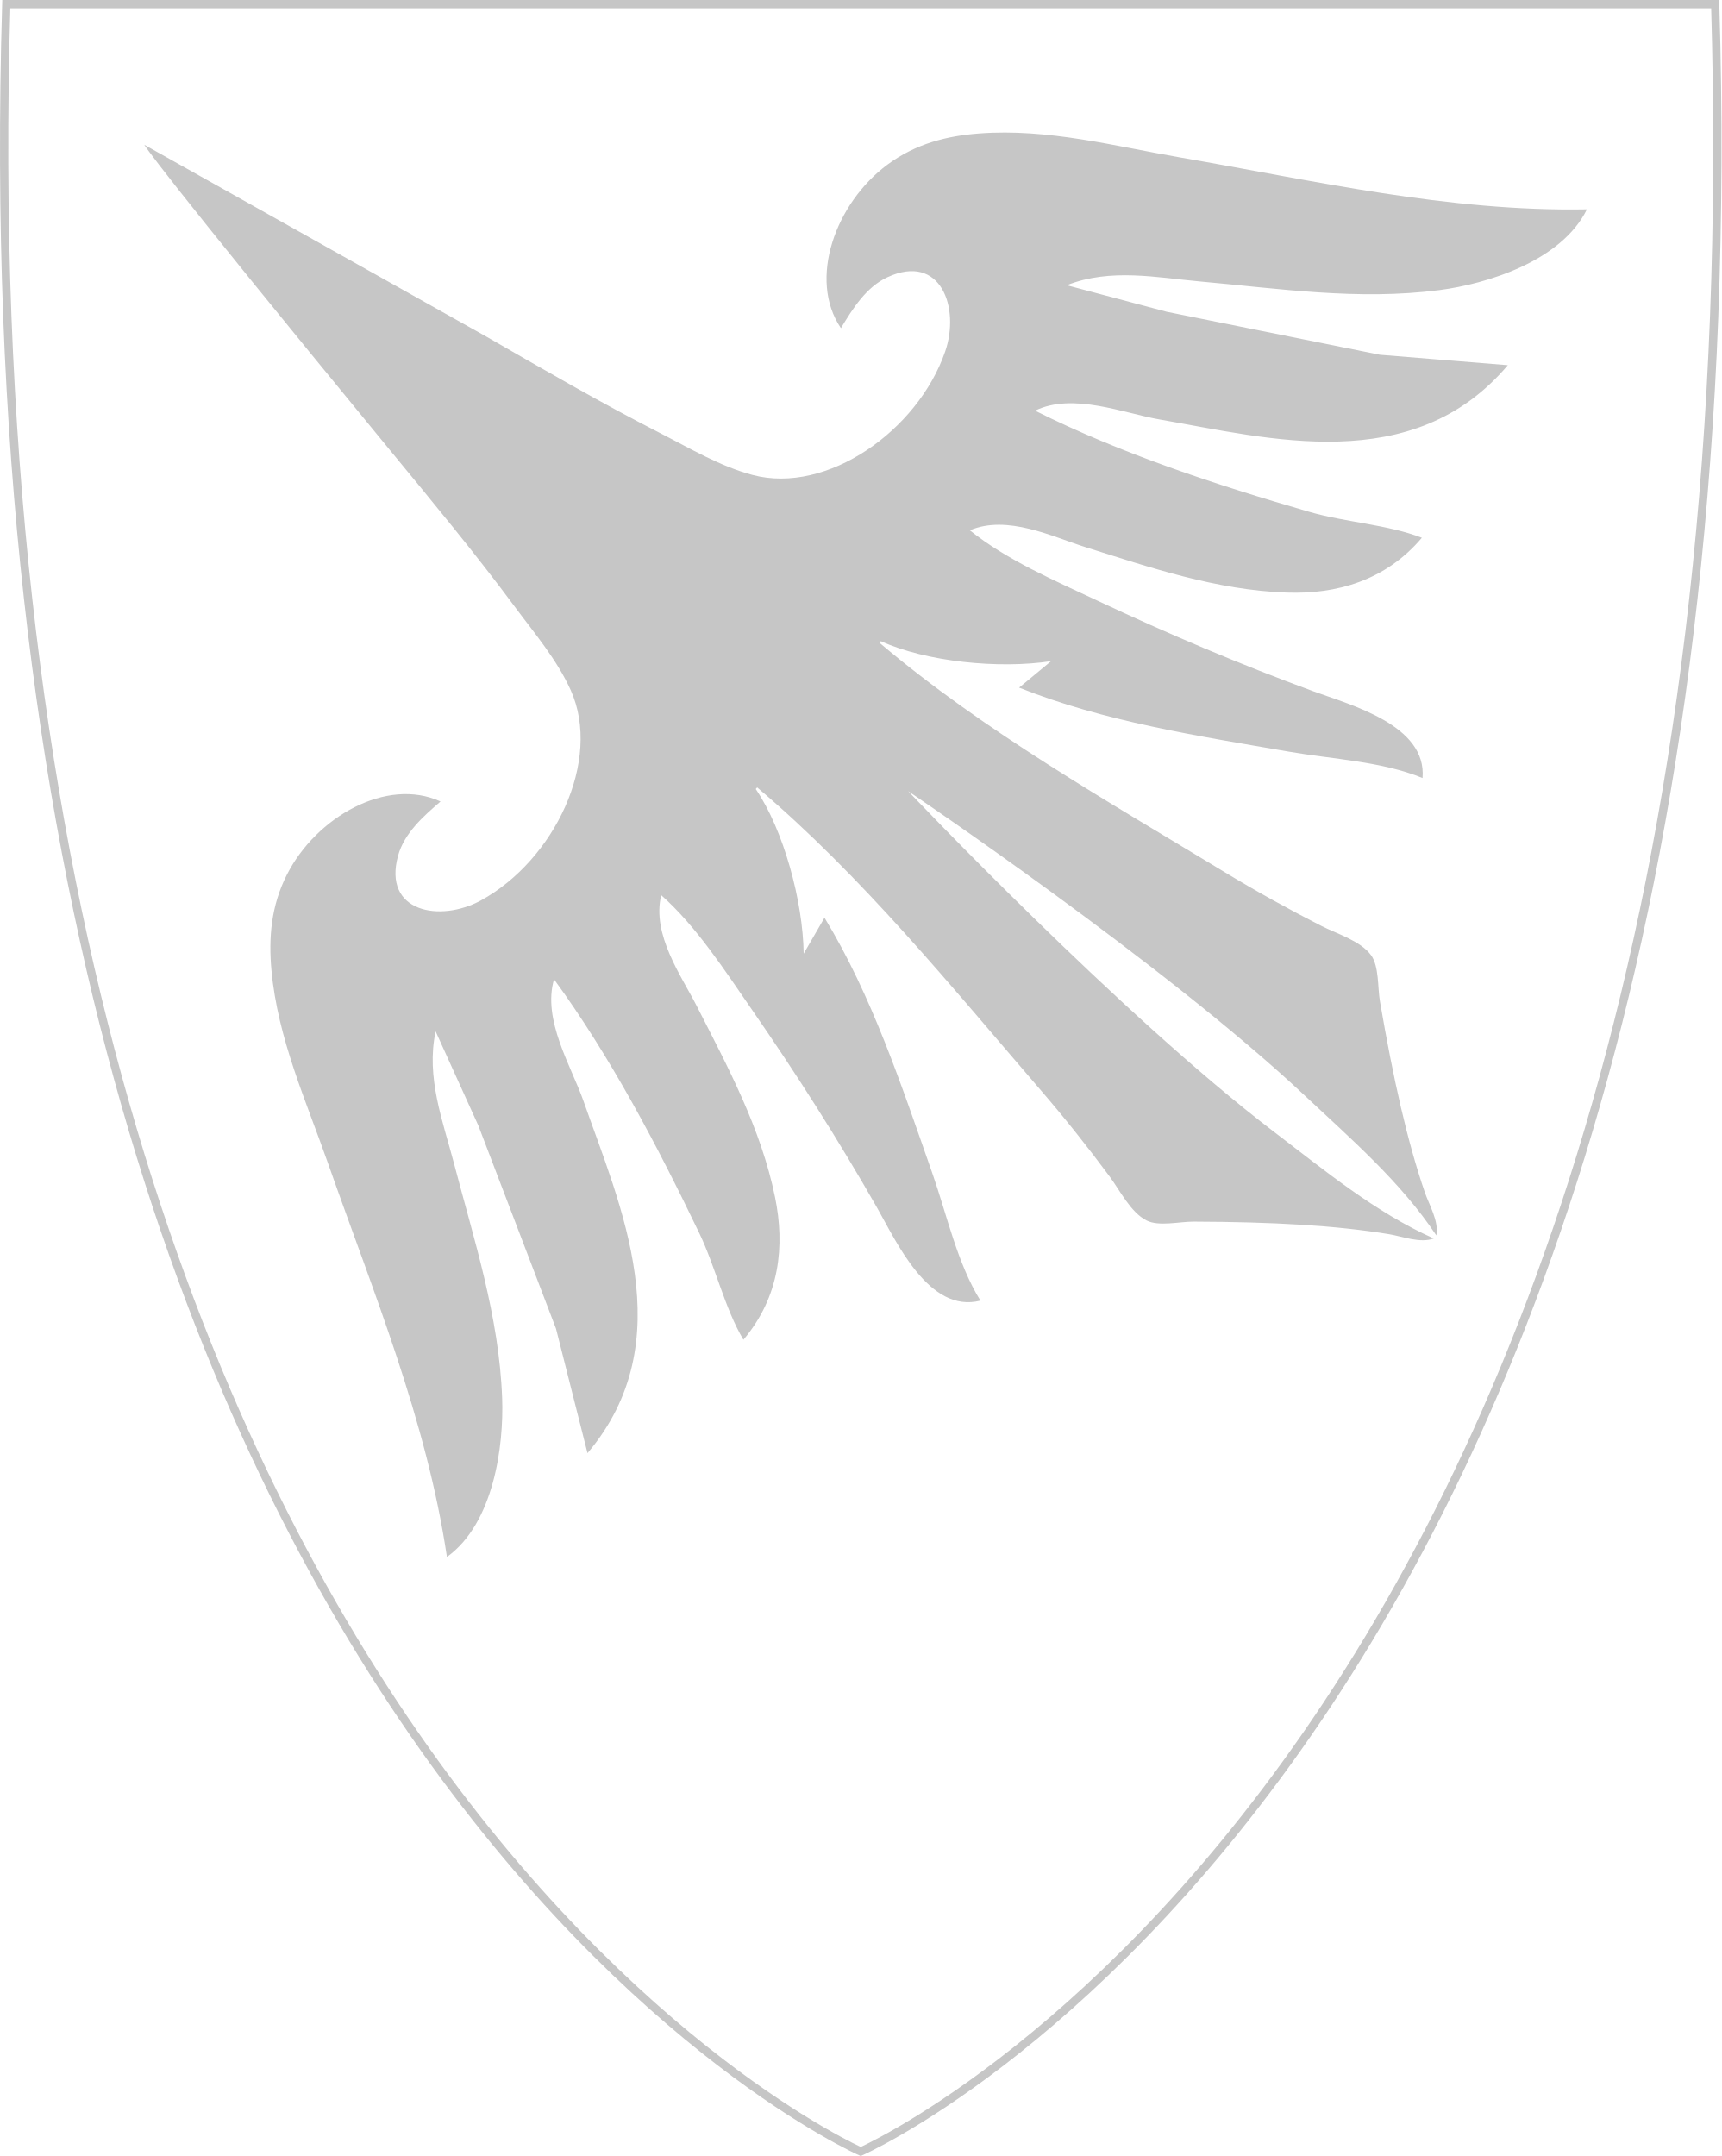
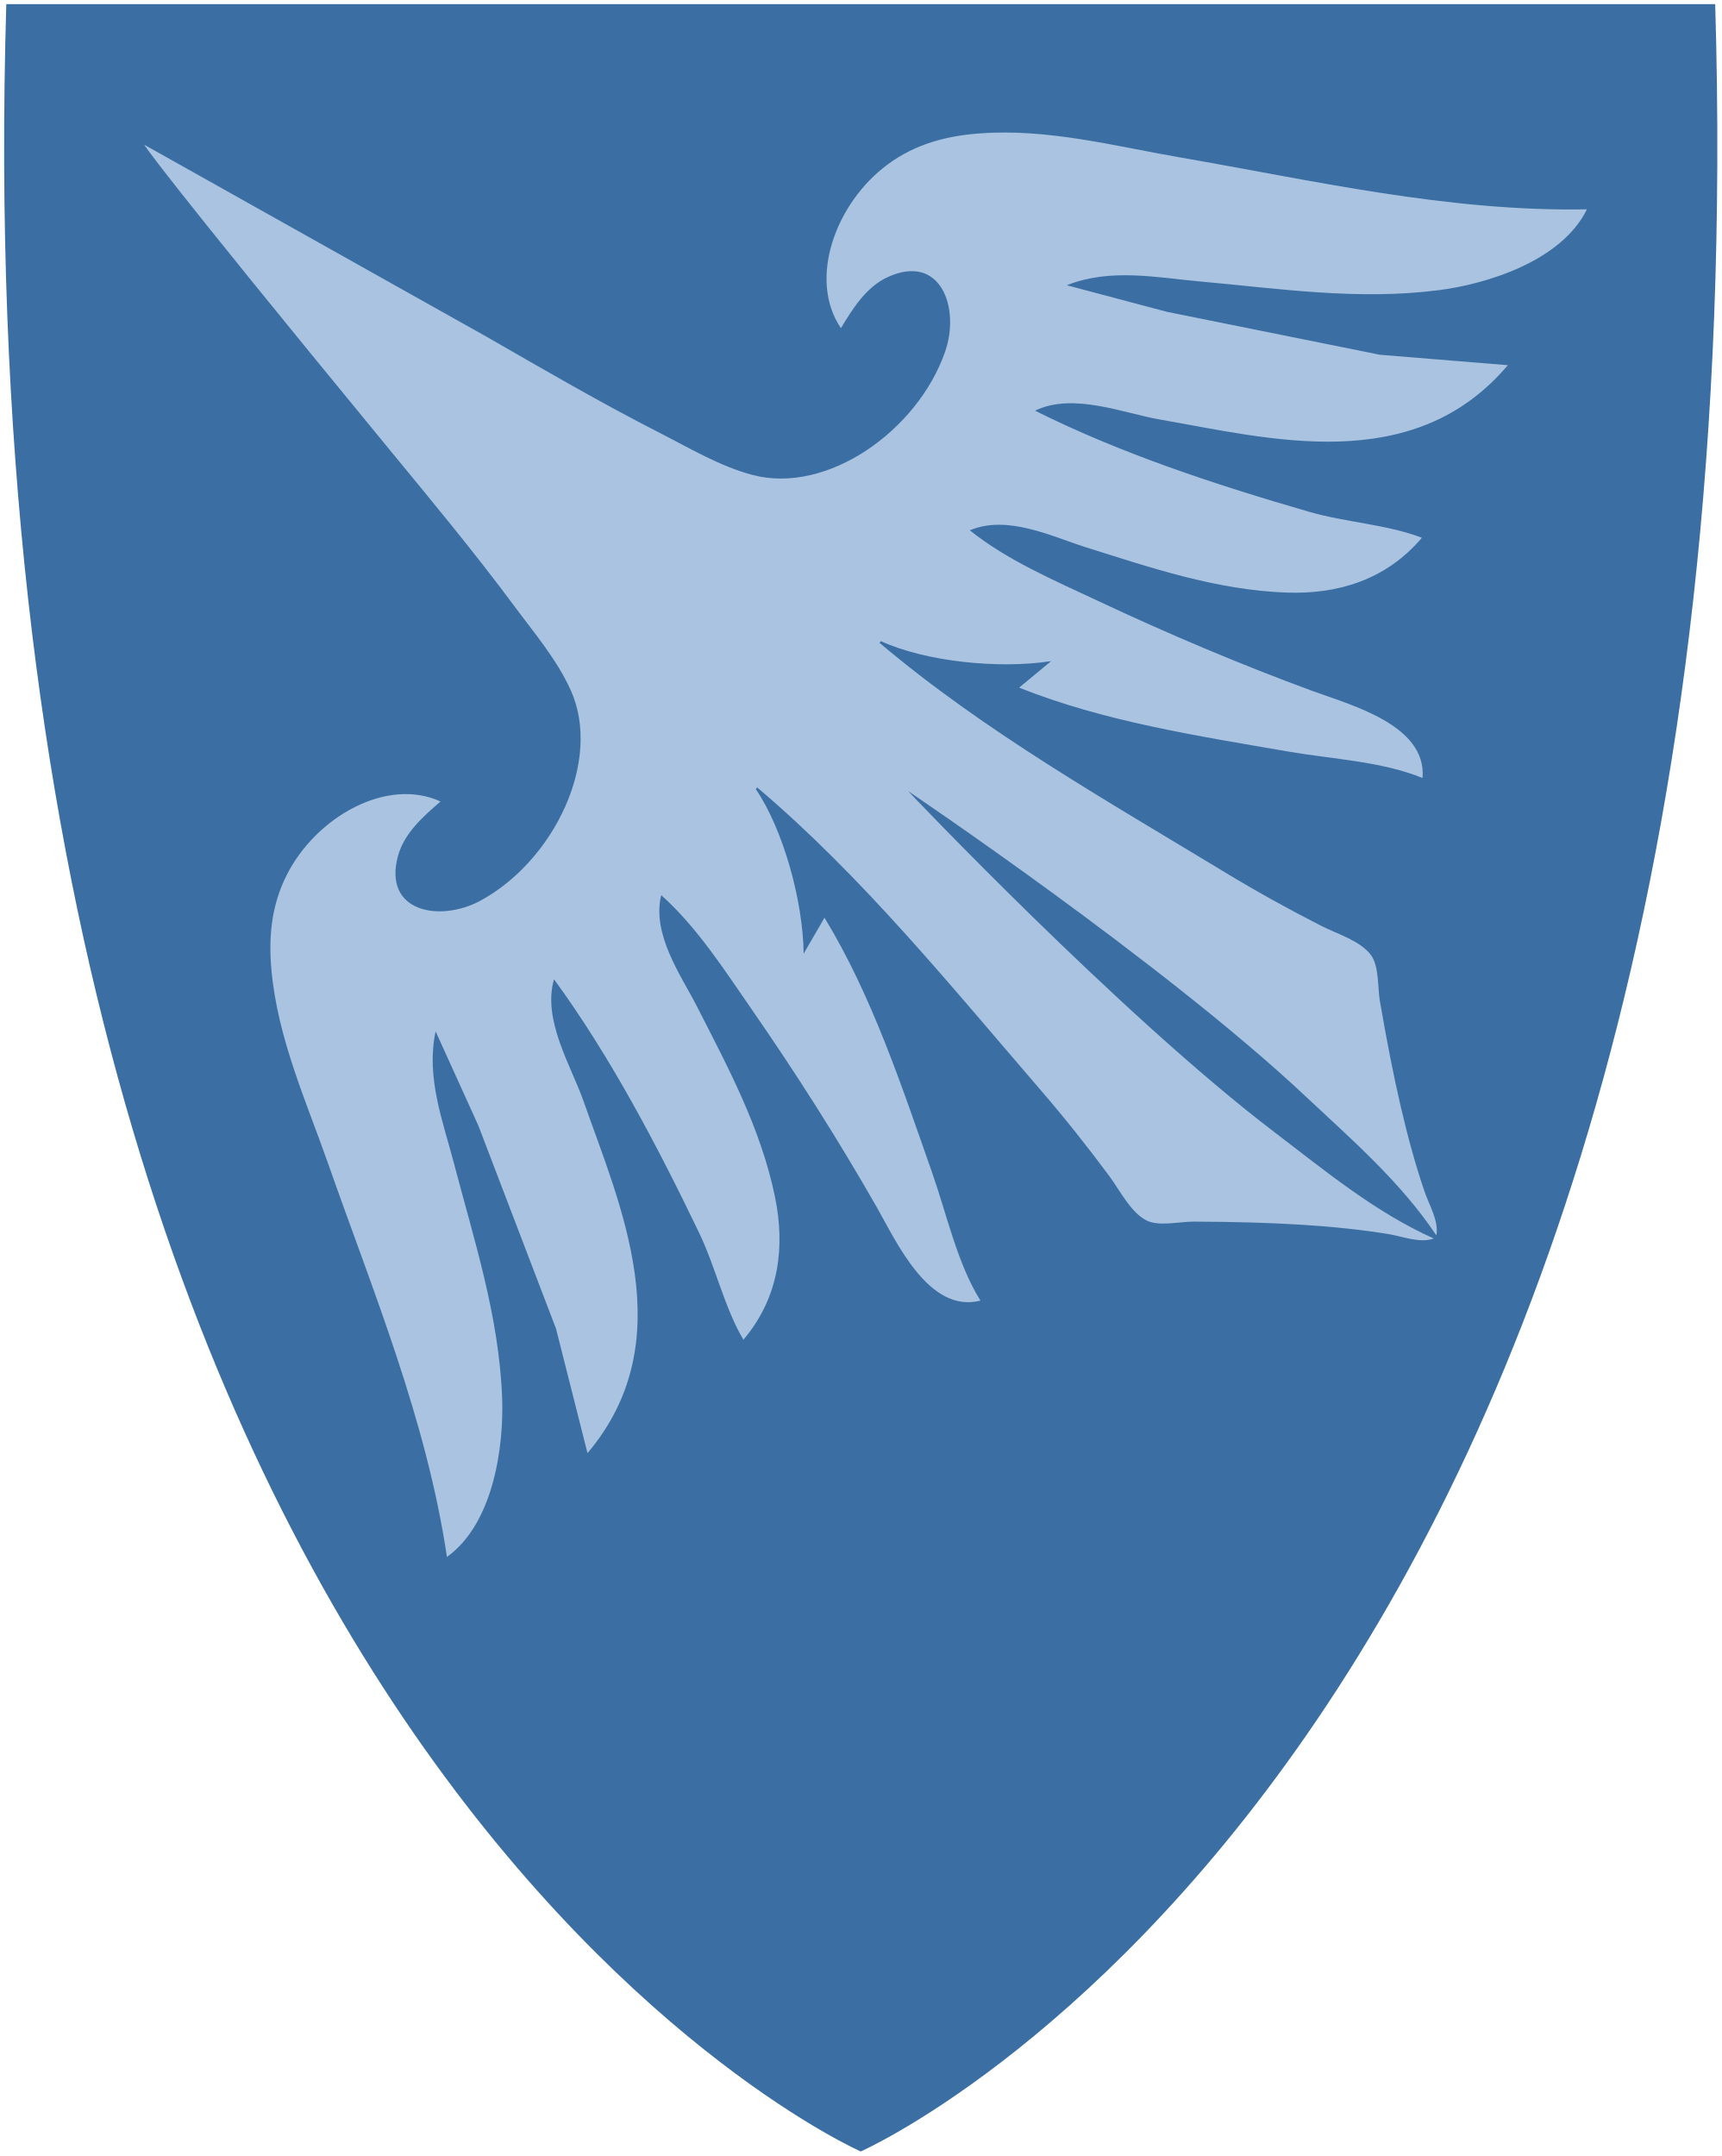
<svg xmlns="http://www.w3.org/2000/svg" width="103.947mm" height="130.169mm" viewBox="0 0 103.947 130.169" version="1.1">
  <g transform="translate(115.6229,-0.2645833)">
-     <path d="M -12.056,0.515 H -115.243 C -118.379,106.114 -63.649,130.16 -63.649,130.16 c 0,0 54.73,-24.047 51.594,-129.646 z" fill="none" stroke="#c6c6c6" stroke-width="0.5" />
-     <path d="m -106.911,9.004 c 0,0 0.511,1.025 14.831,18.434 2.551,3.101 5.124,6.198 7.522,9.433 1.185,1.597 2.559,3.207 3.396,5.062 1.915,4.242 -0.994,10.276 -5.426,12.697 -2.453,1.339 -5.937,0.719 -5,-2.699 0.373,-1.36 1.524,-2.381 2.566,-3.276 -3.246,-1.489 -7.507,0.936 -9.274,4.411 -0.968,1.902 -1.112,3.842 -0.936,5.773 0.378,4.142 2.114,7.949 3.43,11.701 2.695,7.681 5.929,15.418 7.166,23.726 2.831,-2.03 3.441,-6.713 3.334,-9.592 -0.185,-4.965 -1.709,-9.579 -2.915,-14.194 -0.65,-2.488 -1.699,-5.168 -1.102,-7.946 l 2.579,5.685 4.691,12.265 1.901,7.514 c 5.739,-6.783 1.959,-14.98 -0.251,-21.281 -0.725,-2.066 -2.49,-4.881 -1.77,-7.327 3.41,4.671 6.227,10.036 8.769,15.323 0.981,2.041 1.533,4.532 2.666,6.439 2.203,-2.604 2.509,-5.667 1.912,-8.597 -0.85,-4.172 -2.87,-7.901 -4.725,-11.541 -0.94,-1.845 -2.727,-4.316 -2.151,-6.705 2.137,1.899 3.829,4.533 5.466,6.897 2.682,3.873 5.207,7.836 7.559,11.958 1.166,2.043 3.132,6.425 6.252,5.626 -1.395,-2.236 -2.019,-5.163 -2.907,-7.695 -1.858,-5.295 -3.647,-10.72 -6.51,-15.424 l -1.257,2.171 c -0.042,-3.185 -1.222,-7.477 -2.893,-9.938 l 0.084,-0.099 c 6.332,5.357 11.7,11.99 17.129,18.286 1.442,1.672 2.83,3.419 4.15,5.199 0.628,0.848 1.276,2.179 2.238,2.663 0.741,0.373 1.983,0.064 2.841,0.067 4.766,0.018 8.567,0.225 11.816,0.762 0.778,0.129 1.867,0.562 2.681,0.256 -3.546,-1.585 -6.595,-4.116 -9.631,-6.427 -9.334,-7.108 -22.105,-20.581 -22.104,-20.581 0.001,-1.93e-4 15.403,10.363 23.957,18.39 2.782,2.611 5.783,5.199 7.934,8.433 0.167,-0.854 -0.441,-1.856 -0.696,-2.602 -1.068,-3.115 -1.901,-6.829 -2.709,-11.527 -0.145,-0.845 -0.047,-2.121 -0.537,-2.79 -0.637,-0.869 -2.057,-1.287 -2.997,-1.766 -1.974,-1.006 -3.927,-2.086 -5.815,-3.231 -7.108,-4.311 -14.538,-8.507 -20.87,-13.864 l 0.084,-0.099 c 2.705,1.24 7.132,1.693 10.28,1.207 l -1.933,1.599 c 5.114,2.045 10.76,2.911 16.29,3.866 2.644,0.457 5.634,0.587 8.07,1.593 0.272,-3.209 -4.376,-4.422 -6.583,-5.234 -4.455,-1.637 -8.781,-3.471 -13.045,-5.474 -2.603,-1.223 -5.48,-2.455 -7.707,-4.248 2.26,-0.964 4.993,0.389 6.969,1.011 3.897,1.226 7.909,2.601 12.164,2.748 2.987,0.104 5.958,-0.706 8.161,-3.31 -2.069,-0.801 -4.617,-0.933 -6.792,-1.563 -5.635,-1.632 -11.392,-3.521 -16.564,-6.11 2.293,-1.116 5.362,0.159 7.519,0.531 6.58,1.136 15.29,3.506 21.028,-3.277 l -7.725,-0.63 -12.873,-2.595 -6.034,-1.602 c 2.641,-1.049 5.457,-0.459 8.019,-0.23 4.75,0.424 9.554,1.163 14.481,0.523 2.857,-0.371 7.374,-1.748 8.907,-4.876 -8.398,0.156 -16.564,-1.752 -24.585,-3.137 -3.919,-0.677 -7.961,-1.758 -12.108,-1.445 -1.934,0.146 -3.823,0.61 -5.538,1.879 -3.134,2.319 -4.82,6.923 -2.814,9.877 0.71,-1.177 1.526,-2.481 2.806,-3.074 3.215,-1.49 4.404,1.844 3.489,4.485 -1.653,4.773 -7.122,8.64 -11.623,7.454 -1.968,-0.519 -3.783,-1.608 -5.554,-2.511 -3.587,-1.83 -7.068,-3.854 -10.549,-5.856 z" fill="#c6c6c6" />
+     <path d="M -12.056,0.515 H -115.243 C -118.379,106.114 -63.649,130.16 -63.649,130.16 c 0,0 54.73,-24.047 51.594,-129.646 z" fill="#3b6fa3" />
+     <path d="m -106.911,9.004 c 0,0 0.511,1.025 14.831,18.434 2.551,3.101 5.124,6.198 7.522,9.433 1.185,1.597 2.559,3.207 3.396,5.062 1.915,4.242 -0.994,10.276 -5.426,12.697 -2.453,1.339 -5.937,0.719 -5,-2.699 0.373,-1.36 1.524,-2.381 2.566,-3.276 -3.246,-1.489 -7.507,0.936 -9.274,4.411 -0.968,1.902 -1.112,3.842 -0.936,5.773 0.378,4.142 2.114,7.949 3.43,11.701 2.695,7.681 5.929,15.418 7.166,23.726 2.831,-2.03 3.441,-6.713 3.334,-9.592 -0.185,-4.965 -1.709,-9.579 -2.915,-14.194 -0.65,-2.488 -1.699,-5.168 -1.102,-7.946 l 2.579,5.685 4.691,12.265 1.901,7.514 c 5.739,-6.783 1.959,-14.98 -0.251,-21.281 -0.725,-2.066 -2.49,-4.881 -1.77,-7.327 3.41,4.671 6.227,10.036 8.769,15.323 0.981,2.041 1.533,4.532 2.666,6.439 2.203,-2.604 2.509,-5.667 1.912,-8.597 -0.85,-4.172 -2.87,-7.901 -4.725,-11.541 -0.94,-1.845 -2.727,-4.316 -2.151,-6.705 2.137,1.899 3.829,4.533 5.466,6.897 2.682,3.873 5.207,7.836 7.559,11.958 1.166,2.043 3.132,6.425 6.252,5.626 -1.395,-2.236 -2.019,-5.163 -2.907,-7.695 -1.858,-5.295 -3.647,-10.72 -6.51,-15.424 l -1.257,2.171 c -0.042,-3.185 -1.222,-7.477 -2.893,-9.938 l 0.084,-0.099 c 6.332,5.357 11.7,11.99 17.129,18.286 1.442,1.672 2.83,3.419 4.15,5.199 0.628,0.848 1.276,2.179 2.238,2.663 0.741,0.373 1.983,0.064 2.841,0.067 4.766,0.018 8.567,0.225 11.816,0.762 0.778,0.129 1.867,0.562 2.681,0.256 -3.546,-1.585 -6.595,-4.116 -9.631,-6.427 -9.334,-7.108 -22.105,-20.581 -22.104,-20.581 0.001,-1.93e-4 15.403,10.363 23.957,18.39 2.782,2.611 5.783,5.199 7.934,8.433 0.167,-0.854 -0.441,-1.856 -0.696,-2.602 -1.068,-3.115 -1.901,-6.829 -2.709,-11.527 -0.145,-0.845 -0.047,-2.121 -0.537,-2.79 -0.637,-0.869 -2.057,-1.287 -2.997,-1.766 -1.974,-1.006 -3.927,-2.086 -5.815,-3.231 -7.108,-4.311 -14.538,-8.507 -20.87,-13.864 l 0.084,-0.099 c 2.705,1.24 7.132,1.693 10.28,1.207 l -1.933,1.599 c 5.114,2.045 10.76,2.911 16.29,3.866 2.644,0.457 5.634,0.587 8.07,1.593 0.272,-3.209 -4.376,-4.422 -6.583,-5.234 -4.455,-1.637 -8.781,-3.471 -13.045,-5.474 -2.603,-1.223 -5.48,-2.455 -7.707,-4.248 2.26,-0.964 4.993,0.389 6.969,1.011 3.897,1.226 7.909,2.601 12.164,2.748 2.987,0.104 5.958,-0.706 8.161,-3.31 -2.069,-0.801 -4.617,-0.933 -6.792,-1.563 -5.635,-1.632 -11.392,-3.521 -16.564,-6.11 2.293,-1.116 5.362,0.159 7.519,0.531 6.58,1.136 15.29,3.506 21.028,-3.277 l -7.725,-0.63 -12.873,-2.595 -6.034,-1.602 c 2.641,-1.049 5.457,-0.459 8.019,-0.23 4.75,0.424 9.554,1.163 14.481,0.523 2.857,-0.371 7.374,-1.748 8.907,-4.876 -8.398,0.156 -16.564,-1.752 -24.585,-3.137 -3.919,-0.677 -7.961,-1.758 -12.108,-1.445 -1.934,0.146 -3.823,0.61 -5.538,1.879 -3.134,2.319 -4.82,6.923 -2.814,9.877 0.71,-1.177 1.526,-2.481 2.806,-3.074 3.215,-1.49 4.404,1.844 3.489,4.485 -1.653,4.773 -7.122,8.64 -11.623,7.454 -1.968,-0.519 -3.783,-1.608 -5.554,-2.511 -3.587,-1.83 -7.068,-3.854 -10.549,-5.856 z" fill="#a9c3e0" />
  </g>
</svg>
